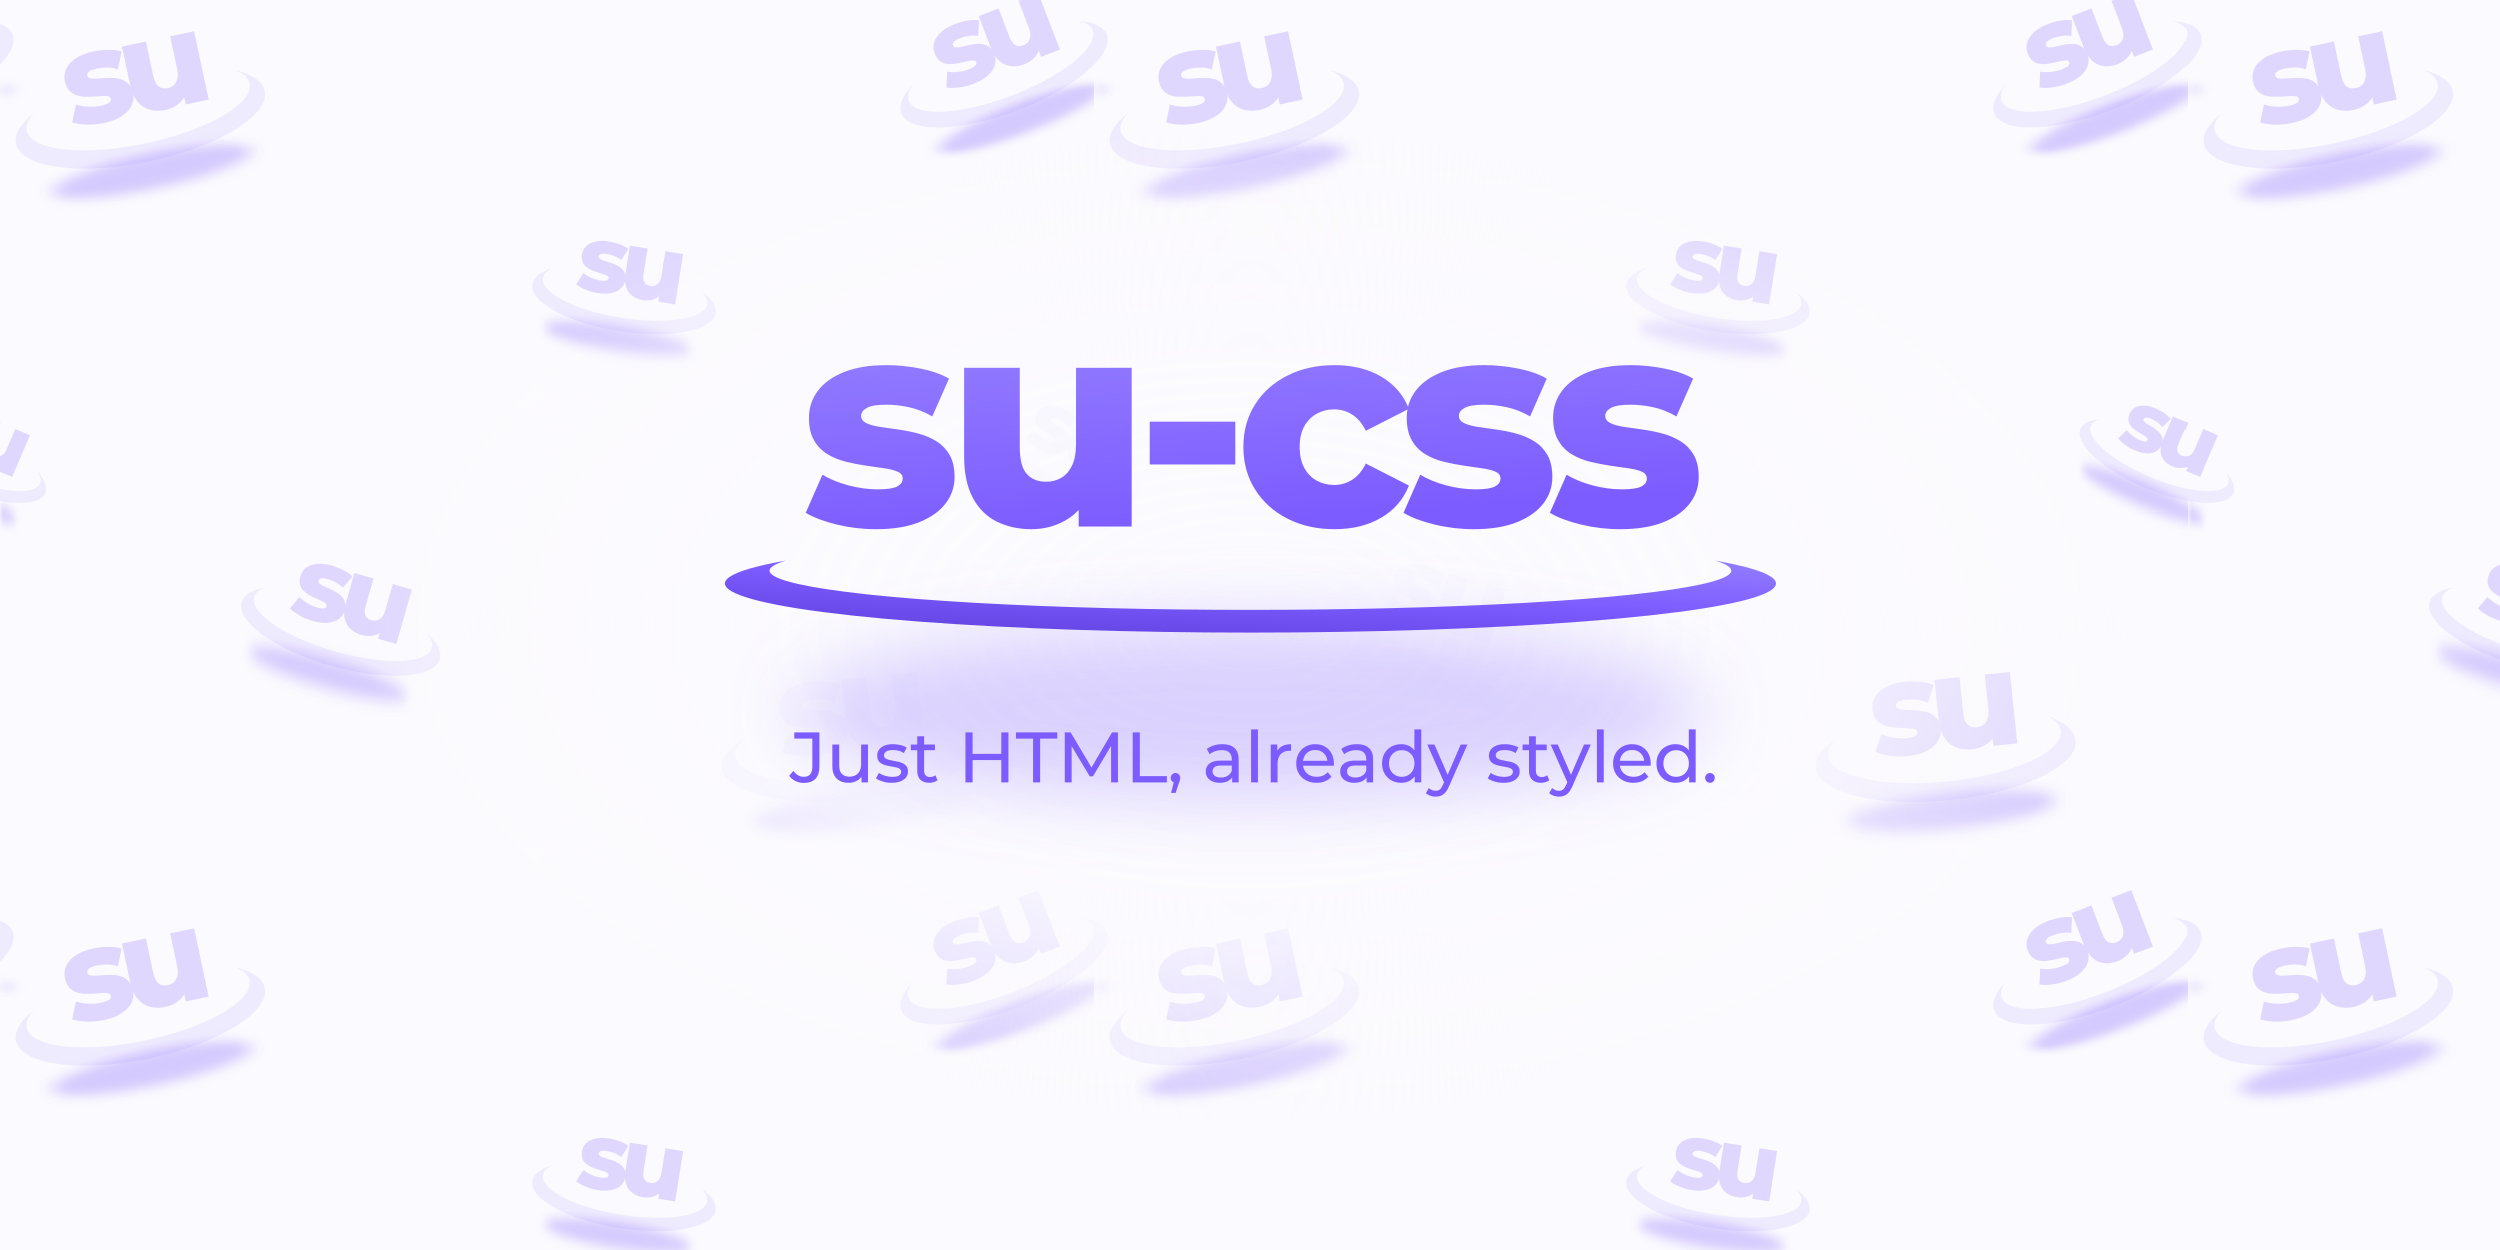
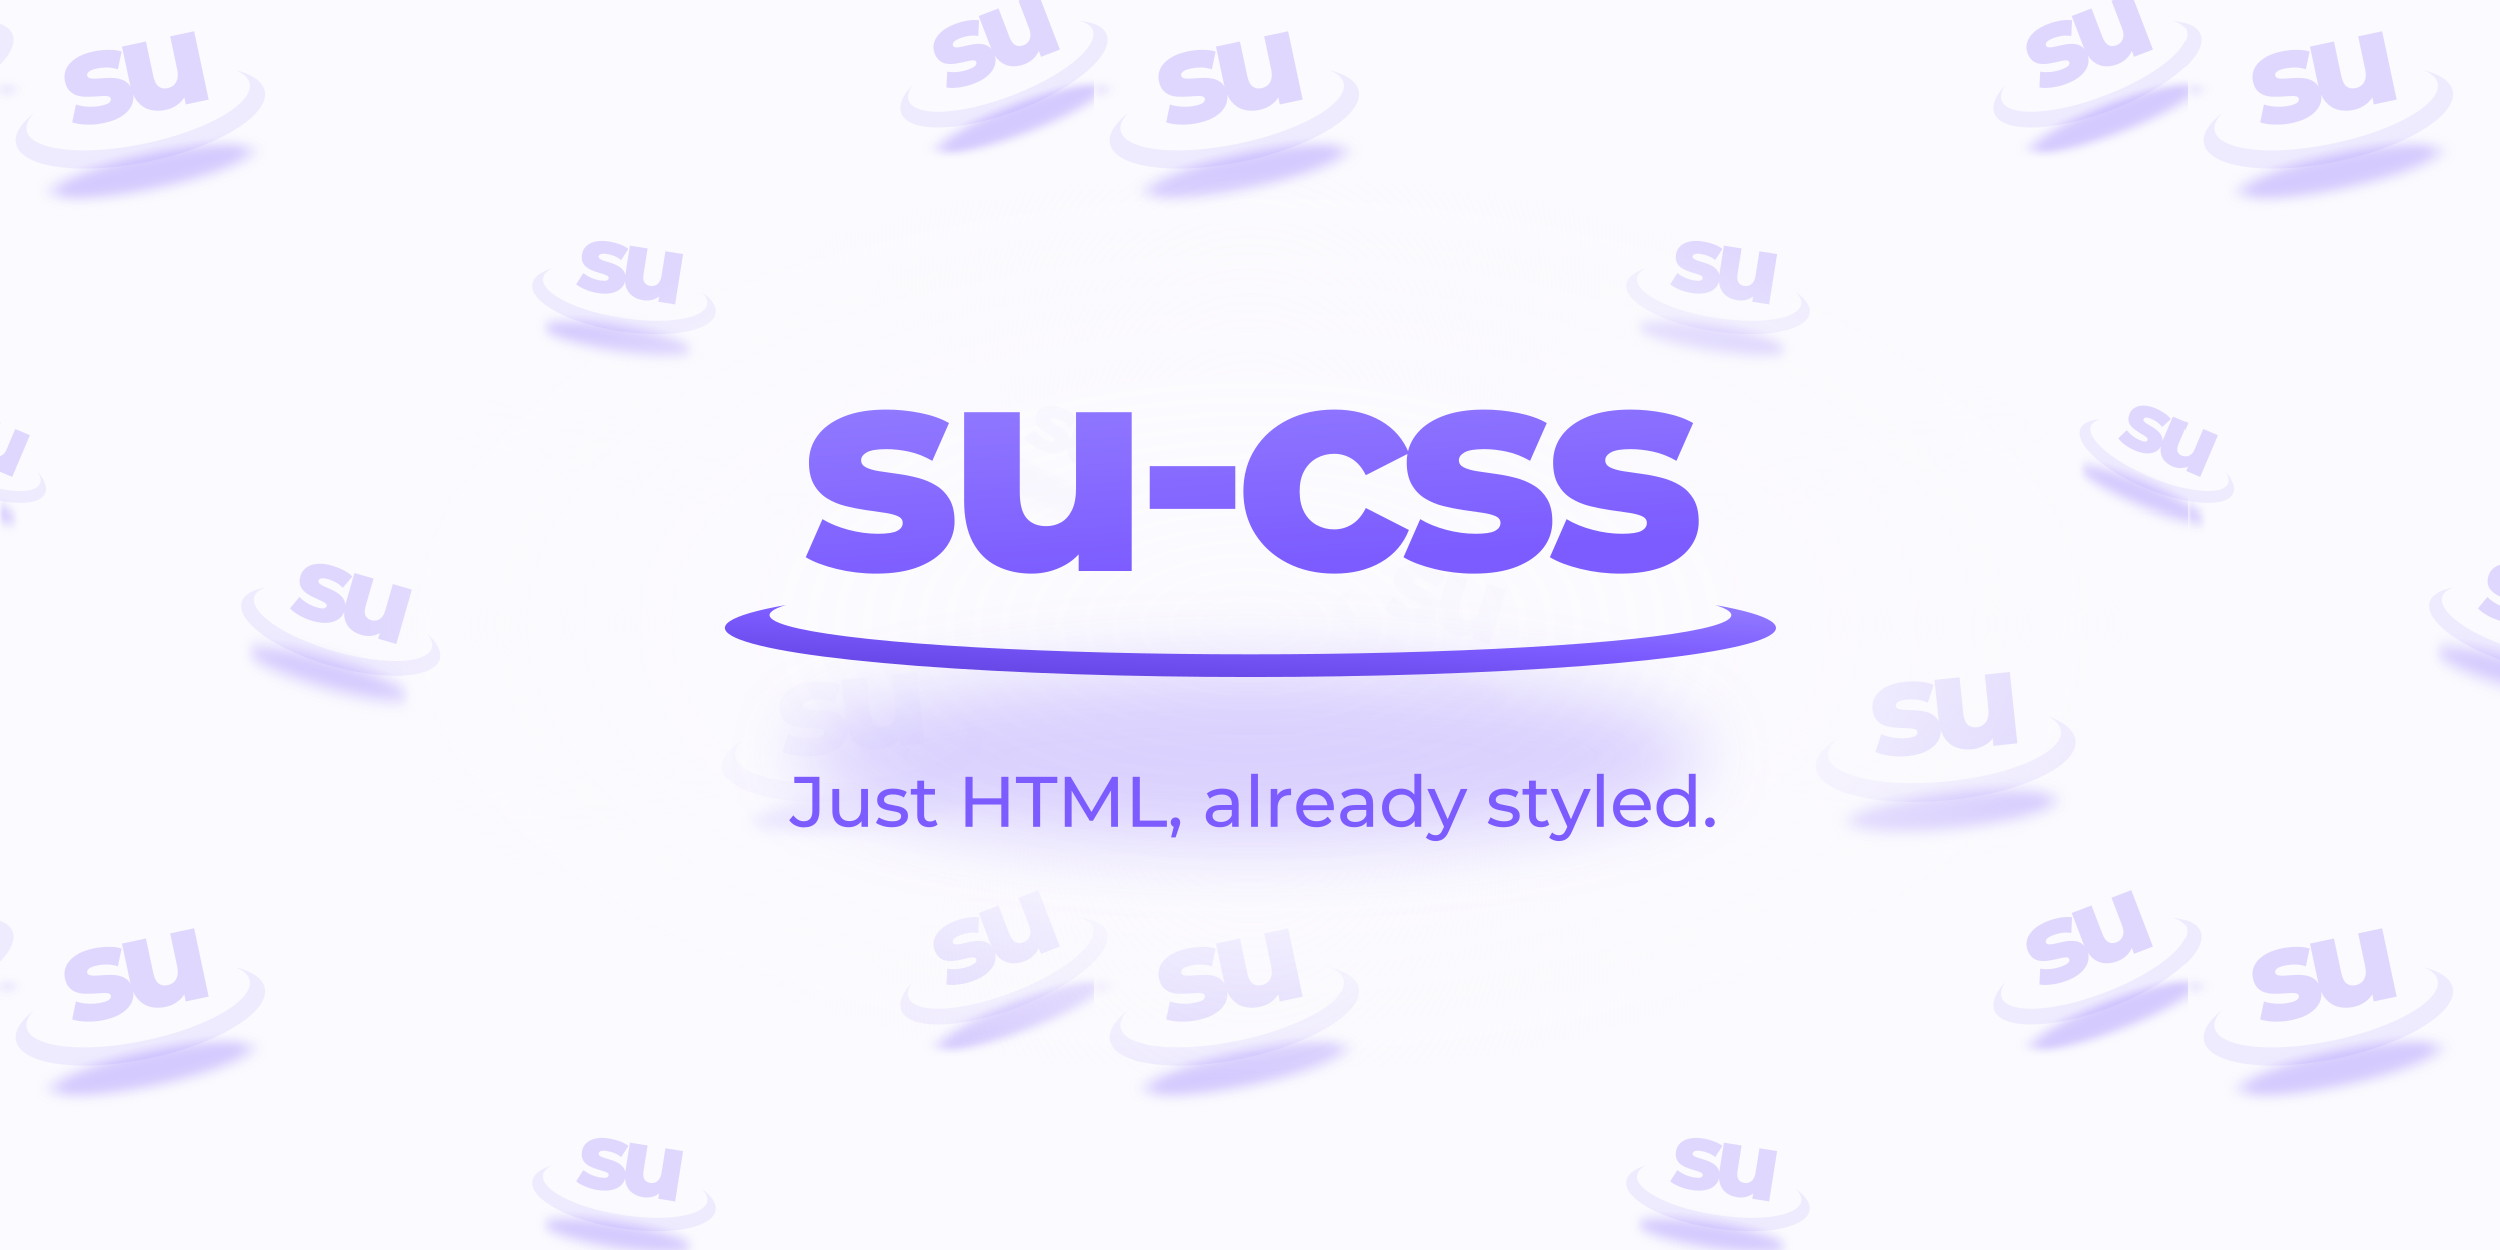
<svg xmlns="http://www.w3.org/2000/svg" xmlns:xlink="http://www.w3.org/1999/xlink" viewBox="0 0 1280 640" width="1280" height="640" role="img" aria-label="SuCSS — Just HTML, already styled.">
  <defs>
    <linearGradient id="word-gradient" x1="0" y1="0" x2="0.35" y2="1">
      <stop offset="0" stop-color="#9179FF" />
      <stop offset="1" stop-color="#7C5CFF" />
    </linearGradient>
    <linearGradient id="plate-gradient" x1="0.85" y1="0" x2="0.15" y2="1">
      <stop offset="0" stop-color="#9179FF" />
      <stop offset="0.45" stop-color="#7C5CFF" />
      <stop offset="1" stop-color="#6242E0" />
    </linearGradient>
    <filter id="plate-shadow" x="-70%" y="-200%" width="240%" height="500%" color-interpolation-filters="sRGB">
      <feGaussianBlur stdDeviation="20.94" />
    </filter>
    <filter id="pattern-shadow" x="-70%" y="-200%" width="240%" height="500%" color-interpolation-filters="sRGB">
      <feGaussianBlur stdDeviation="9.96" />
    </filter>
    <g id="su-mark">
      <ellipse cx="93.78" cy="179.33" rx="140.86" ry="24.27" fill="#7C5CFF" opacity="0.3" filter="url(#pattern-shadow)" />
      <path d="M-49.24 66.51A176.07 62.22 0 1 0 236.8 66.51A157.79 51.37 0 1 1 -49.24 66.51Z" fill="#7C5CFF16" fill-rule="evenodd" />
      <path d="M42.86 100L42.86 100Q30.54 100 18.84 97.14Q7.14 94.29 0 90L0 90L10.18 66.79Q16.96 70.89 26.07 73.3Q35.18 75.71 43.93 75.71L43.93 75.71Q52.5 75.71 55.8 73.93Q59.11 72.14 59.11 69.11L59.11 69.11Q59.11 66.25 55.98 64.91Q52.86 63.57 47.77 62.86Q42.68 62.14 36.61 61.25Q30.54 60.36 24.38 58.84Q18.21 57.32 13.13 54.2Q8.04 51.07 5 45.71Q1.96 40.36 1.96 32.14L1.96 32.14Q1.96 22.86 7.41 15.63Q12.86 8.39 23.39 4.2Q33.93 0 49.11 0L49.11 0Q59.29 0 69.73 2.05Q80.18 4.11 87.32 8.21L87.32 8.21L77.14 31.25Q70 27.14 62.86 25.63Q55.71 24.11 49.29 24.11L49.29 24.11Q40.71 24.11 37.23 26.07Q33.75 28.04 33.75 30.89L33.75 30.89Q33.75 33.75 36.79 35.27Q39.82 36.79 44.91 37.59Q50 38.39 56.07 39.2Q62.14 40 68.3 41.61Q74.46 43.21 79.55 46.34Q84.64 49.46 87.68 54.73Q90.71 60 90.71 68.21L90.71 68.21Q90.71 77.14 85.27 84.29Q79.82 91.43 69.2 95.71Q58.57 100 42.86 100M130.3 100L130.3 100Q118.52 100 109.14 95.36Q99.77 90.71 94.5 80.8Q89.23 70.89 89.23 55.71L89.23 55.71L89.23 1.61L123.16 1.61L123.16 50.18Q123.16 61.43 127.36 66.25Q131.55 71.07 139.23 71.07L139.23 71.07Q144.23 71.07 148.34 68.75Q152.45 66.43 154.95 61.34Q157.45 56.25 157.45 48.21L157.45 48.21L157.45 1.61L191.38 1.61L191.38 98.39L159.05 98.39L159.05 71.07L165.3 78.75Q160.3 89.46 150.84 94.73Q141.38 100 130.3 100" fill="#7C5CFF38" />
    </g>
    <clipPath id="pattern-clip">
      <rect width="560" height="459.2" />
    </clipPath>
    <pattern id="su-pattern" width="560" height="459.2" patternUnits="userSpaceOnUse">
      <g clip-path="url(#pattern-clip)">
        <use xlink:href="#su-mark" href="#su-mark" transform="translate(72.8 64.29) rotate(-12) scale(0.37) translate(-93.78 -114.25)" />
        <use xlink:href="#su-mark" href="#su-mark" transform="translate(72.8 523.49) rotate(-12) scale(0.37) translate(-93.78 -114.25)" />
        <use xlink:href="#su-mark" href="#su-mark" transform="translate(632.8 64.29) rotate(-12) scale(0.37) translate(-93.78 -114.25)" />
        <use xlink:href="#su-mark" href="#su-mark" transform="translate(632.8 523.49) rotate(-12) scale(0.37) translate(-93.78 -114.25)" />
        <use xlink:href="#su-mark" href="#su-mark" transform="translate(319.2 156.13) rotate(9) scale(0.27) translate(-93.78 -114.25)" />
        <use xlink:href="#su-mark" href="#su-mark" transform="translate(-44.8 41.33) rotate(-21) scale(0.32) translate(-93.78 -114.25)" />
        <use xlink:href="#su-mark" href="#su-mark" transform="translate(-44.8 500.53) rotate(-21) scale(0.32) translate(-93.78 -114.25)" />
        <use xlink:href="#su-mark" href="#su-mark" transform="translate(515.2 41.33) rotate(-21) scale(0.32) translate(-93.78 -114.25)" />
        <use xlink:href="#su-mark" href="#su-mark" transform="translate(515.2 500.53) rotate(-21) scale(0.32) translate(-93.78 -114.25)" />
        <use xlink:href="#su-mark" href="#su-mark" transform="translate(173.6 326.03) rotate(16) scale(0.3) translate(-93.78 -114.25)" />
        <use xlink:href="#su-mark" href="#su-mark" transform="translate(436.8 -68.88) rotate(-6) scale(0.38) translate(-93.78 -114.25)" />
        <use xlink:href="#su-mark" href="#su-mark" transform="translate(436.8 390.32) rotate(-6) scale(0.38) translate(-93.78 -114.25)" />
        <use xlink:href="#su-mark" href="#su-mark" transform="translate(-16.8 238.78) rotate(23) scale(0.24) translate(-93.78 -114.25)" />
        <use xlink:href="#su-mark" href="#su-mark" transform="translate(543.2 238.78) rotate(23) scale(0.24) translate(-93.78 -114.25)" />
      </g>
    </pattern>
    <radialGradient id="clearing" cx="0.5" cy="0.5" r="0.5">
      <stop offset="0" stop-color="#FBFAFE" stop-opacity="0.97" />
      <stop offset="0.55" stop-color="#FBFAFE" stop-opacity="0.9" />
      <stop offset="1" stop-color="#FBFAFE" stop-opacity="0" />
    </radialGradient>
  </defs>
  <rect width="1280" height="640" fill="#FBFAFE" />
  <rect width="1280" height="640" fill="url(#su-pattern)" />
-   <ellipse cx="640" cy="320" rx="456.96" ry="252.79" fill="url(#clearing)" />
-   <g transform="translate(412.54 186.95) scale(0.84)">
+   <ellipse cx="640" cy="320" rx="456.96" ry="231.63" fill="url(#clearing)" />
+   <g transform="translate(412.54 209.7) scale(0.84)">
    <ellipse cx="271.06" cy="210.89" rx="275.47" ry="53.85" fill="#7C5CFF" opacity="0.26" filter="url(#plate-shadow)" />
    <path d="M-12.08 119.11A320.31 29.92 0 1 0 554.19 119.11A293.09 23.9 0 1 1 -12.08 119.11Z" fill="url(#plate-gradient)" fill-rule="evenodd" />
    <path d="M42.86 100L42.86 100Q30.54 100 18.84 97.14Q7.14 94.29 0 90L0 90L10.18 66.79Q16.96 70.89 26.07 73.3Q35.18 75.71 43.93 75.71L43.93 75.71Q52.5 75.71 55.8 73.93Q59.11 72.14 59.11 69.11L59.11 69.11Q59.11 66.25 55.98 64.91Q52.86 63.57 47.77 62.86Q42.68 62.14 36.61 61.25Q30.54 60.36 24.38 58.84Q18.21 57.32 13.13 54.2Q8.04 51.07 5 45.71Q1.96 40.36 1.96 32.14L1.96 32.14Q1.96 22.86 7.41 15.63Q12.86 8.39 23.39 4.2Q33.93 0 49.11 0L49.11 0Q59.29 0 69.73 2.05Q80.18 4.11 87.32 8.21L87.32 8.21L77.14 31.25Q70 27.14 62.86 25.63Q55.71 24.11 49.29 24.11L49.29 24.11Q40.71 24.11 37.23 26.07Q33.75 28.04 33.75 30.89L33.75 30.89Q33.75 33.75 36.79 35.27Q39.82 36.79 44.91 37.59Q50 38.39 56.07 39.2Q62.14 40 68.3 41.61Q74.46 43.21 79.55 46.34Q84.64 49.46 87.68 54.73Q90.71 60 90.71 68.21L90.71 68.21Q90.71 77.14 85.27 84.29Q79.82 91.43 69.2 95.71Q58.57 100 42.86 100M137.61 100L137.61 100Q125.82 100 116.45 95.36Q107.07 90.71 101.8 80.8Q96.54 70.89 96.54 55.71L96.54 55.71L96.54 1.61L130.46 1.61L130.46 50.18Q130.46 61.43 134.66 66.25Q138.86 71.07 146.54 71.07L146.54 71.07Q151.54 71.07 155.64 68.75Q159.75 66.43 162.25 61.34Q164.75 56.25 164.75 48.21L164.75 48.21L164.75 1.61L198.68 1.61L198.68 98.39L166.36 98.39L166.36 71.07L172.61 78.75Q167.61 89.46 158.14 94.73Q148.68 100 137.61 100M261.82 60.54L209.68 60.54L209.68 34.46L261.82 34.46L261.82 60.54M322.29 100L322.29 100Q306.21 100 293.63 93.57Q281.04 87.14 273.89 75.8Q266.75 64.46 266.75 49.82L266.75 49.82Q266.75 35.18 273.89 23.93Q281.04 12.68 293.63 6.34Q306.21 0 322.29 0L322.29 0Q338.71 0 350.68 6.96Q362.64 13.93 367.64 26.61L367.64 26.61L341.39 40Q338 33.21 333 30.09Q328 26.96 322.11 26.96L322.11 26.96Q316.21 26.96 311.39 29.64Q306.57 32.32 303.8 37.41Q301.04 42.5 301.04 49.82L301.04 49.82Q301.04 57.32 303.8 62.5Q306.57 67.68 311.39 70.36Q316.21 73.04 322.11 73.04L322.11 73.04Q328 73.04 333 69.91Q338 66.79 341.39 60L341.39 60L367.64 73.39Q362.64 86.07 350.68 93.04Q338.71 100 322.29 100M407.21 100L407.21 100Q394.89 100 383.2 97.14Q371.5 94.29 364.36 90L364.36 90L374.54 66.79Q381.32 70.89 390.43 73.3Q399.54 75.71 408.29 75.71L408.29 75.71Q416.86 75.71 420.16 73.93Q423.46 72.14 423.46 69.11L423.46 69.11Q423.46 66.25 420.34 64.91Q417.21 63.57 412.13 62.86Q407.04 62.14 400.96 61.25Q394.89 60.36 388.73 58.84Q382.57 57.32 377.48 54.2Q372.39 51.07 369.36 45.71Q366.32 40.36 366.32 32.14L366.32 32.14Q366.32 22.86 371.77 15.63Q377.21 8.39 387.75 4.2Q398.29 0 413.46 0L413.46 0Q423.64 0 434.09 2.05Q444.54 4.11 451.68 8.21L451.68 8.21L441.5 31.25Q434.36 27.14 427.21 25.63Q420.07 24.11 413.64 24.11L413.64 24.11Q405.07 24.11 401.59 26.07Q398.11 28.04 398.11 30.89L398.11 30.89Q398.11 33.75 401.14 35.27Q404.18 36.79 409.27 37.59Q414.36 38.39 420.43 39.2Q426.5 40 432.66 41.61Q438.82 43.21 443.91 46.34Q449 49.46 452.04 54.73Q455.07 60 455.07 68.21L455.07 68.21Q455.07 77.14 449.63 84.29Q444.18 91.43 433.55 95.71Q422.93 100 407.21 100M496.43 100L496.43 100Q484.11 100 472.41 97.14Q460.71 94.29 453.57 90L453.57 90L463.75 66.79Q470.54 70.89 479.64 73.3Q488.75 75.71 497.5 75.71L497.5 75.71Q506.07 75.71 509.38 73.93Q512.68 72.14 512.68 69.11L512.68 69.11Q512.68 66.25 509.55 64.91Q506.43 63.57 501.34 62.86Q496.25 62.14 490.18 61.25Q484.11 60.36 477.95 58.84Q471.79 57.32 466.7 54.2Q461.61 51.07 458.57 45.71Q455.54 40.36 455.54 32.14L455.54 32.14Q455.54 22.86 460.98 15.63Q466.43 8.39 476.96 4.2Q487.5 0 502.68 0L502.68 0Q512.86 0 523.3 2.05Q533.75 4.11 540.89 8.21L540.89 8.21L530.71 31.25Q523.57 27.14 516.43 25.63Q509.29 24.11 502.86 24.11L502.86 24.11Q494.29 24.11 490.8 26.07Q487.32 28.04 487.32 30.89L487.32 30.89Q487.32 33.75 490.36 35.27Q493.39 36.79 498.48 37.59Q503.57 38.39 509.64 39.2Q515.71 40 521.88 41.61Q528.04 43.21 533.13 46.34Q538.21 49.46 541.25 54.73Q544.29 60 544.29 68.21L544.29 68.21Q544.29 77.14 538.84 84.29Q533.39 91.43 522.77 95.71Q512.14 100 496.43 100" fill="url(#word-gradient)" />
    <g transform="translate(-10.07 222.02) scale(0.41)">
      <path d="M21.66 79.62L21.66 79.62Q15.07 79.62 9.34 76.86Q3.61 74.1 0 68.9L0 68.9L6.16 61.68Q9.24 65.92 13.11 68.21Q16.99 70.49 21.66 70.49L21.66 70.49Q34.39 70.49 34.39 55.41L34.39 55.41L34.39 13.69L7.54 13.69L7.54 4.46L44.9 4.46L44.9 54.88Q44.9 67.3 39.01 73.46Q33.12 79.62 21.66 79.62M88.32 79.41L88.32 79.41Q81.1 79.41 75.64 76.75Q70.17 74.1 67.14 68.63Q64.12 63.16 64.12 54.88L64.12 54.88L64.12 22.51L74.31 22.51L74.31 53.72Q74.31 62 78.29 66.14Q82.27 70.28 89.49 70.28L89.49 70.28Q94.8 70.28 98.73 68.1Q102.65 65.92 104.78 61.73Q106.9 57.54 106.9 51.59L106.9 51.59L106.9 22.51L117.09 22.51L117.09 78.77L107.43 78.77L107.43 63.59L109.02 67.62Q106.26 73.25 100.74 76.33Q95.22 79.41 88.32 79.41M152.23 79.41L152.23 79.41Q145.22 79.41 138.91 77.49Q132.59 75.58 128.98 72.82L128.98 72.82L133.23 64.76Q136.84 67.2 142.14 68.9Q147.45 70.59 152.97 70.59L152.97 70.59Q160.08 70.59 163.22 68.58Q166.35 66.56 166.35 62.95L166.35 62.95Q166.35 60.3 164.44 58.81Q162.53 57.32 159.39 56.58Q156.26 55.84 152.44 55.25Q148.62 54.67 144.8 53.77Q140.98 52.87 137.79 51.22Q134.61 49.58 132.7 46.66Q130.79 43.74 130.79 38.85L130.79 38.85Q130.79 33.76 133.65 29.94Q136.52 26.11 141.77 24.04Q147.03 21.97 154.25 21.97L154.25 21.97Q159.77 21.97 165.45 23.3Q171.13 24.63 174.73 27.07L174.73 27.07L170.38 35.14Q166.56 32.59 162.42 31.63Q158.28 30.68 154.14 30.68L154.14 30.68Q147.45 30.68 144.16 32.86Q140.87 35.03 140.87 38.43L140.87 38.43Q140.87 41.3 142.83 42.83Q144.8 44.37 147.93 45.22Q151.06 46.07 154.88 46.66Q158.7 47.24 162.53 48.14Q166.35 49.04 169.48 50.64Q172.61 52.23 174.58 55.1Q176.54 57.96 176.54 62.74L176.54 62.74Q176.54 67.83 173.57 71.55Q170.59 75.27 165.18 77.34Q159.77 79.41 152.23 79.41M208.17 79.41L208.17 79.41Q199.68 79.41 195.01 74.84Q190.34 70.28 190.34 61.78L190.34 61.78L190.34 10.19L200.53 10.19L200.53 61.36Q200.53 65.92 202.81 68.37Q205.1 70.81 209.34 70.81L209.34 70.81Q214.12 70.81 217.3 68.15L217.3 68.15L220.49 75.48Q218.15 77.49 214.92 78.45Q211.68 79.41 208.17 79.41M216.67 30.89L180.79 30.89L180.79 22.51L216.67 22.51L216.67 30.89M325.9 78.77L315.29 78.77L315.29 4.46L325.9 4.46L325.9 78.77M272.61 78.77L262 78.77L262 4.46L272.61 4.46L272.61 78.77M316.24 45.65L271.55 45.65L271.55 36.41L316.24 36.41L316.24 45.65M373.04 78.77L362.53 78.77L362.53 13.69L337.05 13.69L337.05 4.46L398.51 4.46L398.51 13.69L373.04 13.69L373.04 78.77M419.85 78.77L409.66 78.77L409.66 4.46L418.37 4.46L451.7 60.62L447.03 60.62L479.94 4.46L488.64 4.46L488.75 78.77L478.56 78.77L478.45 20.49L480.89 20.49L451.59 69.75L446.71 69.75L417.2 20.49L419.85 20.49L419.85 78.77M561.46 78.77L510.62 78.77L510.62 4.46L521.23 4.46L521.23 69.53L561.46 69.53L561.46 78.77M574.42 94.48L567.73 94.48L573.04 73.04L574.42 79.19Q571.34 79.19 569.27 77.28Q567.2 75.37 567.2 72.08L567.2 72.08Q567.2 68.9 569.27 66.88Q571.34 64.86 574.31 64.86L574.31 64.86Q577.39 64.86 579.3 66.93Q581.21 69 581.21 72.08L581.21 72.08Q581.21 73.14 581.05 74.15Q580.89 75.16 580.52 76.49Q580.15 77.81 579.41 79.72L579.41 79.72L574.42 94.48M668.15 78.77L658.49 78.77L658.49 66.88L657.96 64.65L657.96 44.37Q657.96 37.9 654.19 34.34Q650.42 30.79 642.89 30.79L642.89 30.79Q637.9 30.79 633.12 32.43Q628.34 34.08 625.05 36.84L625.05 36.84L620.81 29.19Q625.16 25.69 631.26 23.83Q637.37 21.97 644.06 21.97L644.06 21.97Q655.63 21.97 661.89 27.6Q668.15 33.23 668.15 44.8L668.15 44.8L668.15 78.77M640.02 79.41L640.02 79.41Q633.76 79.41 629.03 77.28Q624.31 75.16 621.76 71.39Q619.21 67.62 619.21 62.85L619.21 62.85Q619.21 58.28 621.39 54.56Q623.57 50.85 628.5 48.62Q633.44 46.39 641.83 46.39L641.83 46.39L659.66 46.39L659.66 53.72L642.25 53.72Q634.61 53.72 631.95 56.26Q629.3 58.81 629.3 62.42L629.3 62.42Q629.3 66.56 632.59 69.06Q635.88 71.55 641.72 71.55L641.72 71.55Q647.45 71.55 651.75 69Q656.05 66.45 657.96 61.57L657.96 61.57L659.98 68.58Q657.96 73.57 652.87 76.49Q647.77 79.41 640.02 79.41M696.82 78.77L686.62 78.77L686.62 0L696.82 0L696.82 78.77M726.01 78.77L715.82 78.77L715.82 22.51L725.58 22.51L725.58 37.79L724.63 33.97Q726.96 28.13 732.48 25.05Q738 21.97 746.07 21.97L746.07 21.97L746.07 31.85Q745.44 31.74 744.85 31.74Q744.27 31.74 743.74 31.74L743.74 31.74Q735.56 31.74 730.79 36.62Q726.01 41.51 726.01 50.74L726.01 50.74L726.01 78.77M783.97 79.41L783.97 79.41Q774.95 79.41 768.1 75.69Q761.25 71.97 757.48 65.5Q753.72 59.02 753.72 50.64L753.72 50.64Q753.72 42.25 757.38 35.77Q761.04 29.3 767.46 25.64Q773.89 21.97 781.95 21.97L781.95 21.97Q790.13 21.97 796.39 25.58Q802.65 29.19 806.21 35.72Q809.77 42.25 809.77 50.96L809.77 50.96Q809.77 51.59 809.71 52.44Q809.66 53.29 809.55 54.03L809.55 54.03L761.68 54.03L761.68 46.71L804.25 46.71L800.11 49.26Q800.21 43.84 797.88 39.6Q795.54 35.35 791.45 32.96Q787.37 30.57 781.95 30.57L781.95 30.57Q776.65 30.57 772.51 32.96Q768.37 35.35 766.03 39.65Q763.69 43.95 763.69 49.47L763.69 49.47L763.69 51.17Q763.69 56.79 766.3 61.2Q768.9 65.61 773.57 68.05Q778.24 70.49 784.29 70.49L784.29 70.49Q789.28 70.49 793.37 68.79Q797.45 67.09 800.53 63.69L800.53 63.69L806.16 70.28Q802.34 74.73 796.66 77.07Q790.98 79.41 783.97 79.41M868.05 78.77L858.39 78.77L858.39 66.88L857.86 64.65L857.86 44.37Q857.86 37.9 854.09 34.34Q850.32 30.79 842.78 30.79L842.78 30.79Q837.79 30.79 833.01 32.43Q828.24 34.08 824.95 36.84L824.95 36.84L820.7 29.19Q825.05 25.69 831.16 23.83Q837.26 21.97 843.95 21.97L843.95 21.97Q855.52 21.97 861.78 27.6Q868.05 33.23 868.05 44.8L868.05 44.8L868.05 78.77M839.92 79.41L839.92 79.41Q833.65 79.41 828.93 77.28Q824.2 75.16 821.66 71.39Q819.11 67.62 819.11 62.85L819.11 62.85Q819.11 58.28 821.28 54.56Q823.46 50.85 828.4 48.62Q833.33 46.39 841.72 46.39L841.72 46.39L859.55 46.39L859.55 53.72L842.14 53.72Q834.5 53.72 831.85 56.26Q829.19 58.81 829.19 62.42L829.19 62.42Q829.19 66.56 832.48 69.06Q835.77 71.55 841.61 71.55L841.61 71.55Q847.35 71.55 851.65 69Q855.94 66.45 857.86 61.57L857.86 61.57L859.87 68.58Q857.86 73.57 852.76 76.49Q847.66 79.41 839.92 79.41M909.77 79.41L909.77 79.41Q901.59 79.41 895.17 75.8Q888.75 72.19 885.03 65.71Q881.32 59.24 881.32 50.64L881.32 50.64Q881.32 42.04 885.03 35.62Q888.75 29.19 895.17 25.58Q901.59 21.97 909.77 21.97L909.77 21.97Q916.88 21.97 922.61 25.16Q928.34 28.34 931.79 34.71Q935.24 41.08 935.24 50.64L935.24 50.64Q935.24 60.19 931.9 66.56Q928.56 72.93 922.82 76.17Q917.09 79.41 909.77 79.41M910.62 70.49L910.62 70.49Q915.92 70.49 920.22 68.05Q924.52 65.61 927.02 61.09Q929.51 56.58 929.51 50.64L929.51 50.64Q929.51 44.59 927.02 40.18Q924.52 35.77 920.22 33.33Q915.92 30.89 910.62 30.89L910.62 30.89Q905.2 30.89 900.96 33.33Q896.71 35.77 894.16 40.18Q891.61 44.59 891.61 50.64L891.61 50.64Q891.61 56.58 894.16 61.09Q896.71 65.61 900.96 68.05Q905.2 70.49 910.62 70.49M939.6 78.77L929.83 78.77L929.83 63.59L930.47 50.53L929.41 37.47L929.41 0L939.6 0L939.6 78.77M960.93 100L960.93 100Q956.9 100 953.08 98.67Q949.26 97.35 946.5 94.8L946.5 94.8L950.85 87.15Q952.97 89.17 955.52 90.23Q958.07 91.3 960.93 91.3L960.93 91.3Q964.65 91.3 967.09 89.38Q969.53 87.47 971.66 82.59L971.66 82.59L975.16 74.84L976.22 73.57L998.3 22.51L1008.28 22.51L981 84.39Q978.56 90.34 975.53 93.74Q972.51 97.13 968.9 98.57Q965.29 100 960.93 100M981.1 72.61L974.31 80.57L948.62 22.51L959.24 22.51L981.1 72.61M1061.68 79.41L1061.68 79.41Q1054.67 79.41 1048.35 77.49Q1042.04 75.58 1038.43 72.82L1038.43 72.82L1042.68 64.76Q1046.28 67.2 1051.59 68.9Q1056.9 70.59 1062.42 70.59L1062.42 70.59Q1069.53 70.59 1072.66 68.58Q1075.8 66.56 1075.8 62.95L1075.8 62.95Q1075.8 60.3 1073.89 58.81Q1071.97 57.32 1068.84 56.58Q1065.71 55.84 1061.89 55.25Q1058.07 54.67 1054.25 53.77Q1050.42 52.87 1047.24 51.22Q1044.06 49.58 1042.14 46.66Q1040.23 43.74 1040.23 38.85L1040.23 38.85Q1040.23 33.76 1043.1 29.94Q1045.97 26.11 1051.22 24.04Q1056.48 21.97 1063.69 21.97L1063.69 21.97Q1069.21 21.97 1074.89 23.3Q1080.57 24.63 1084.18 27.07L1084.18 27.07L1079.83 35.14Q1076.01 32.59 1071.87 31.63Q1067.73 30.68 1063.59 30.68L1063.59 30.68Q1056.9 30.68 1053.61 32.86Q1050.32 35.03 1050.32 38.43L1050.32 38.43Q1050.32 41.3 1052.28 42.83Q1054.25 44.37 1057.38 45.22Q1060.51 46.07 1064.33 46.66Q1068.15 47.24 1071.97 48.14Q1075.8 49.04 1078.93 50.64Q1082.06 52.23 1084.02 55.1Q1085.99 57.96 1085.99 62.74L1085.99 62.74Q1085.99 67.83 1083.01 71.55Q1080.04 75.27 1074.63 77.34Q1069.21 79.41 1061.68 79.41M1117.62 79.41L1117.62 79.41Q1109.13 79.41 1104.46 74.84Q1099.79 70.28 1099.79 61.78L1099.79 61.78L1099.79 10.19L1109.98 10.19L1109.98 61.36Q1109.98 65.92 1112.26 68.37Q1114.54 70.81 1118.79 70.81L1118.79 70.81Q1123.57 70.81 1126.75 68.15L1126.75 68.15L1129.94 75.48Q1127.6 77.49 1124.36 78.45Q1121.13 79.41 1117.62 79.41M1126.11 30.89L1090.23 30.89L1090.23 22.51L1126.11 22.51L1126.11 30.89M1144.27 100L1144.27 100Q1140.23 100 1136.41 98.67Q1132.59 97.35 1129.83 94.8L1129.83 94.8L1134.18 87.15Q1136.31 89.17 1138.85 90.23Q1141.4 91.3 1144.27 91.3L1144.27 91.3Q1147.98 91.3 1150.42 89.38Q1152.87 87.47 1154.99 82.59L1154.99 82.59L1158.49 74.84L1159.55 73.57L1181.63 22.51L1191.61 22.51L1164.33 84.39Q1161.89 90.34 1158.86 93.74Q1155.84 97.13 1152.23 98.57Q1148.62 100 1144.27 100M1164.44 72.61L1157.64 80.57L1131.95 22.51L1142.57 22.51L1164.44 72.61M1210.93 78.77L1200.74 78.77L1200.74 0L1210.93 0L1210.93 78.77M1254.99 79.41L1254.99 79.41Q1245.97 79.41 1239.12 75.69Q1232.27 71.97 1228.5 65.5Q1224.73 59.02 1224.73 50.64L1224.73 50.64Q1224.73 42.25 1228.4 35.77Q1232.06 29.3 1238.48 25.64Q1244.9 21.97 1252.97 21.97L1252.97 21.97Q1261.15 21.97 1267.41 25.58Q1273.67 29.19 1277.23 35.72Q1280.79 42.25 1280.79 50.96L1280.79 50.96Q1280.79 51.59 1280.73 52.44Q1280.68 53.29 1280.57 54.03L1280.57 54.03L1232.7 54.03L1232.7 46.71L1275.27 46.71L1271.13 49.26Q1271.23 43.84 1268.9 39.6Q1266.56 35.35 1262.47 32.96Q1258.39 30.57 1252.97 30.57L1252.97 30.57Q1247.66 30.57 1243.52 32.96Q1239.38 35.35 1237.05 39.65Q1234.71 43.95 1234.71 49.47L1234.71 49.47L1234.71 51.17Q1234.71 56.79 1237.31 61.2Q1239.92 65.61 1244.59 68.05Q1249.26 70.49 1255.31 70.49L1255.31 70.49Q1260.3 70.49 1264.38 68.79Q1268.47 67.09 1271.55 63.69L1271.55 63.69L1277.18 70.28Q1273.35 74.73 1267.68 77.07Q1262 79.41 1254.99 79.41M1317.73 79.41L1317.73 79.41Q1309.55 79.41 1303.13 75.8Q1296.71 72.19 1292.99 65.71Q1289.28 59.24 1289.28 50.64L1289.28 50.64Q1289.28 42.04 1292.99 35.62Q1296.71 29.19 1303.13 25.58Q1309.55 21.97 1317.73 21.97L1317.73 21.97Q1324.84 21.97 1330.57 25.16Q1336.31 28.34 1339.76 34.71Q1343.21 41.08 1343.21 50.64L1343.21 50.64Q1343.21 60.19 1339.86 66.56Q1336.52 72.93 1330.79 76.17Q1325.05 79.41 1317.73 79.41M1318.58 70.49L1318.58 70.49Q1323.89 70.49 1328.18 68.05Q1332.48 65.61 1334.98 61.09Q1337.47 56.58 1337.47 50.64L1337.47 50.64Q1337.47 44.59 1334.98 40.18Q1332.48 35.77 1328.18 33.33Q1323.89 30.89 1318.58 30.89L1318.58 30.89Q1313.16 30.89 1308.92 33.33Q1304.67 35.77 1302.12 40.18Q1299.58 44.59 1299.58 50.64L1299.58 50.64Q1299.58 56.58 1302.12 61.09Q1304.67 65.61 1308.92 68.05Q1313.16 70.49 1318.58 70.49M1347.56 78.77L1337.79 78.77L1337.79 63.59L1338.43 50.53L1337.37 37.47L1337.37 0L1347.56 0L1347.56 78.77M1368.9 79.41L1368.9 79.41Q1365.92 79.41 1363.8 77.34Q1361.68 75.27 1361.68 72.08L1361.68 72.08Q1361.68 68.9 1363.8 66.88Q1365.92 64.86 1368.9 64.86L1368.9 64.86Q1371.76 64.86 1373.83 66.88Q1375.9 68.9 1375.9 72.08L1375.9 72.08Q1375.9 75.27 1373.83 77.34Q1371.76 79.41 1368.9 79.41" fill="#7C5CFF" />
    </g>
  </g>
</svg>
